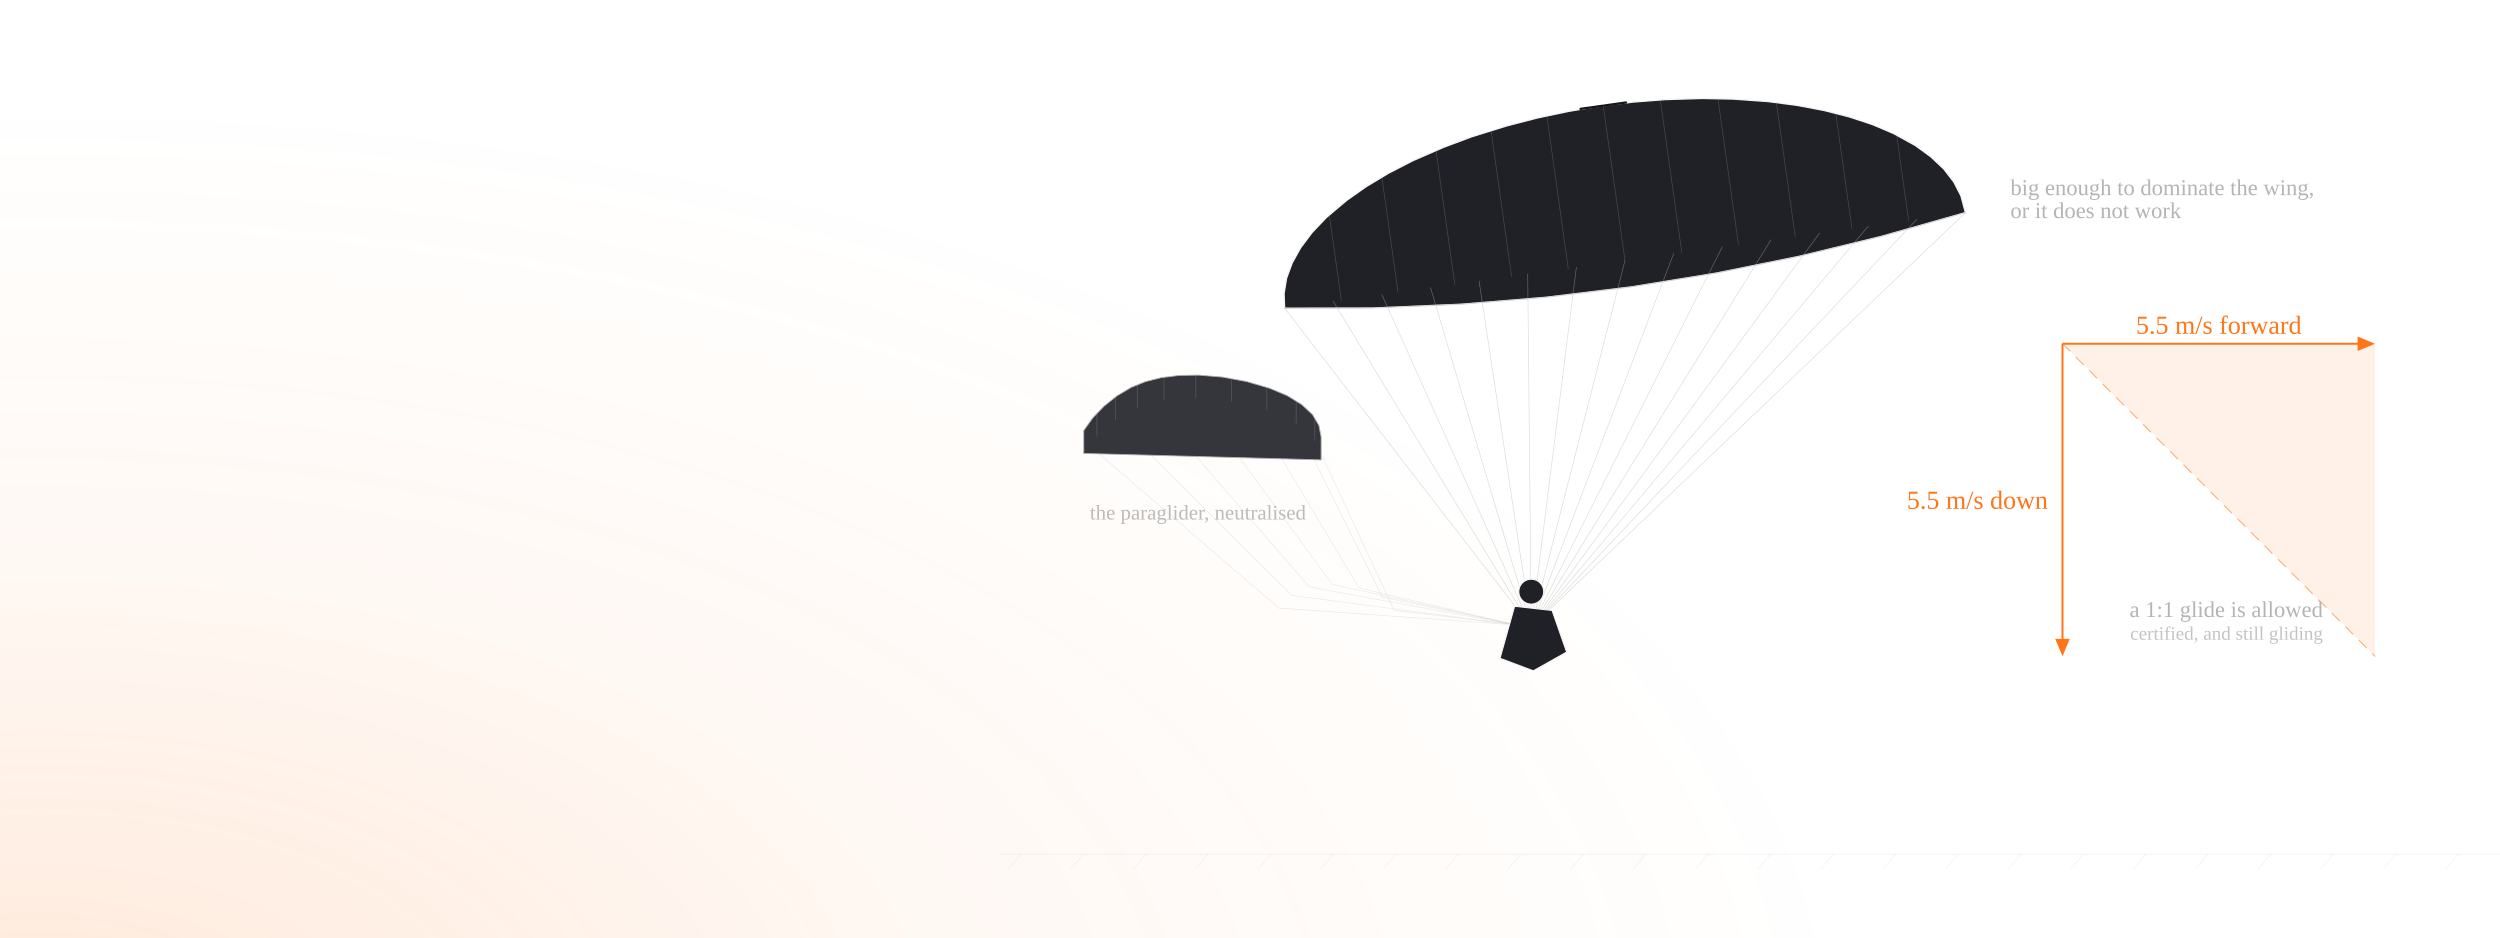
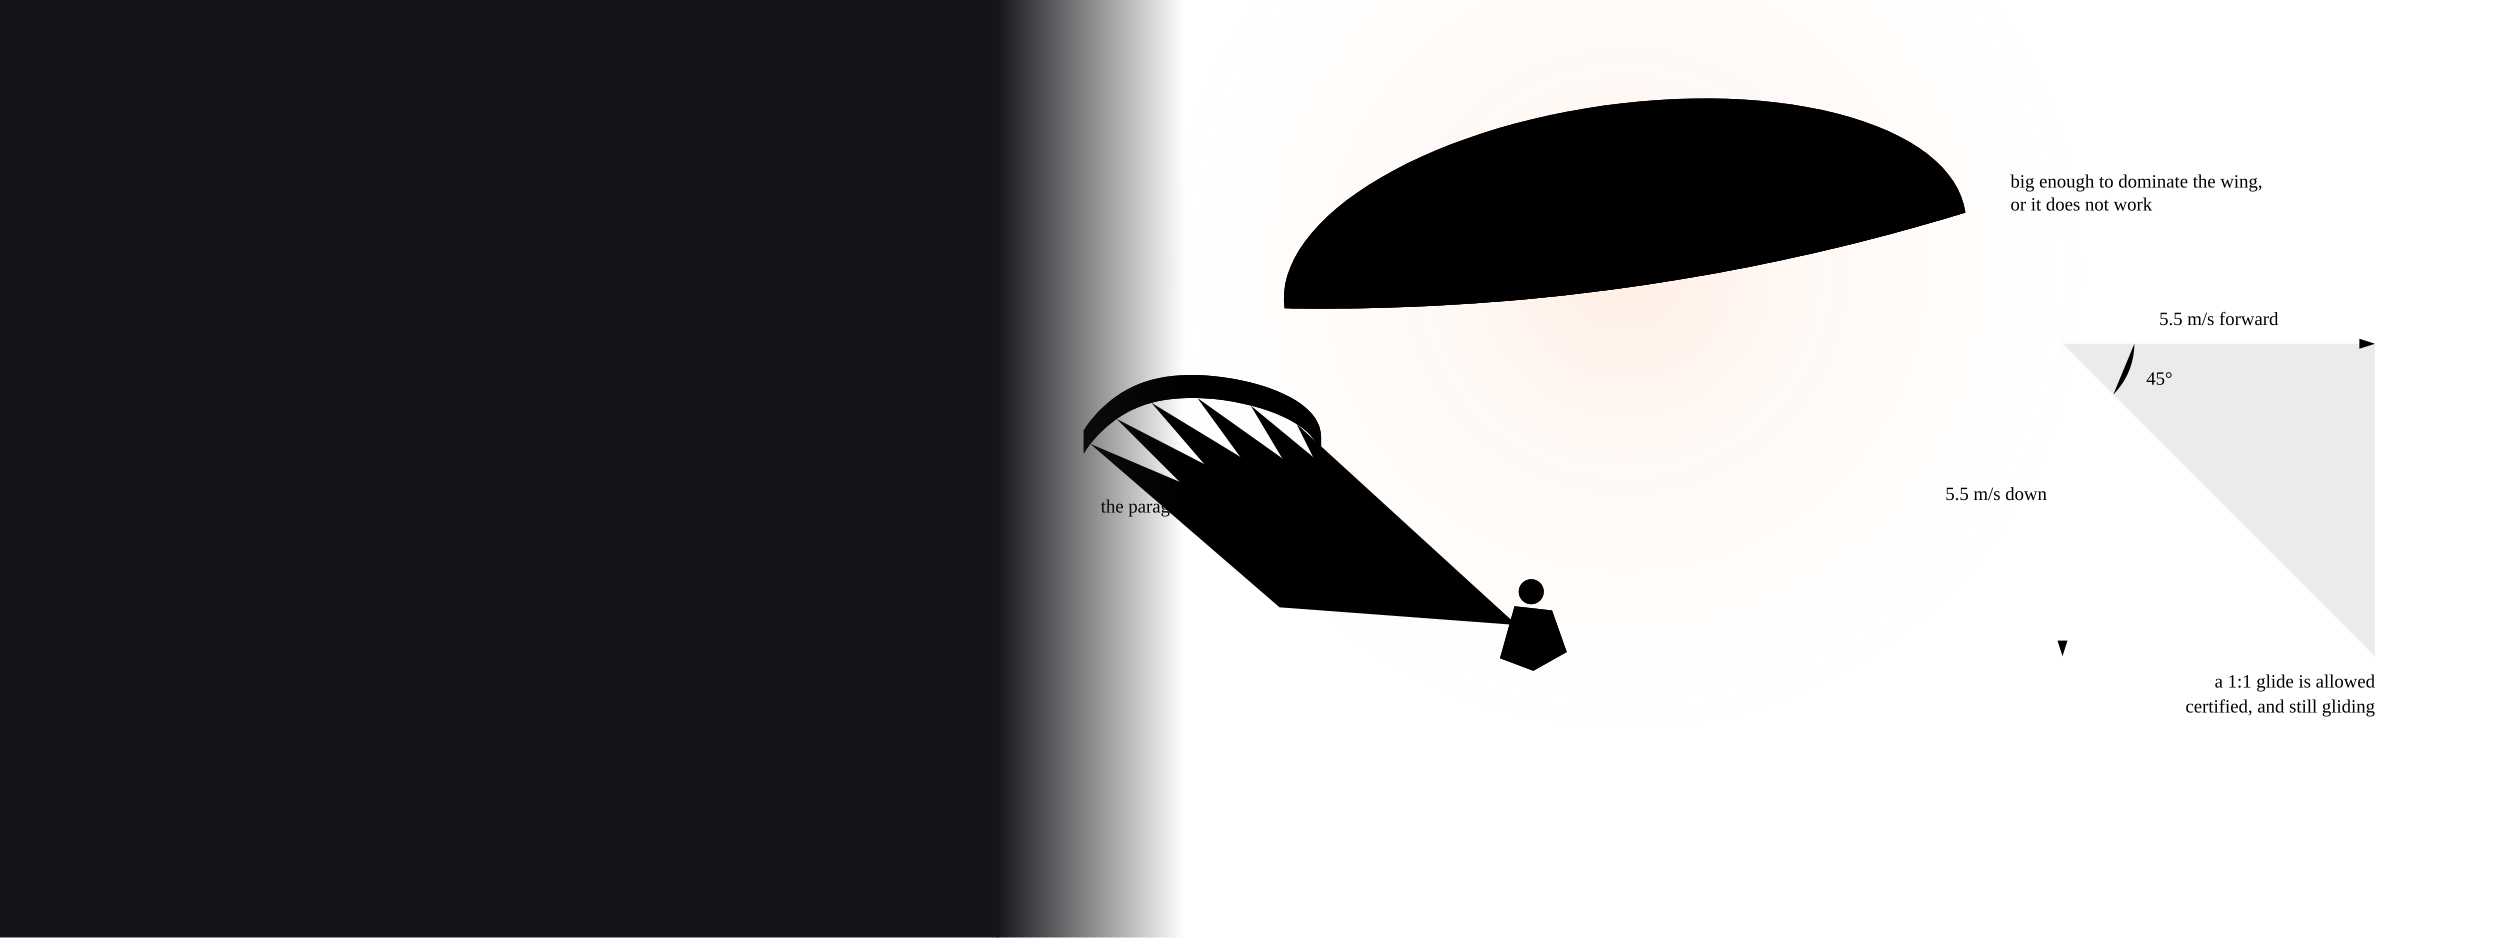
- <svg xmlns="http://www.w3.org/2000/svg" viewBox="0 0 2400 900">
+ <svg xmlns="http://www.w3.org/2000/svg" class="dk dk-rs-kye" viewBox="0 0 1600 600" role="img" aria-labelledby="dk-rs-kye-t dk-rs-kye-d">
  <defs>
-     <radialGradient id="kb-kb-know-your-equipment-g">
-       <stop offset="0" stop-color="#ff7517" stop-opacity=".16" />
-       <stop offset=".5" stop-color="#ff7517" stop-opacity=".05" />
+     <radialGradient id="rs-kye-g" gradientUnits="userSpaceOnUse" cx="1040" cy="173.3" r="300">
+       <stop offset="0" stop-color="#ff7517" stop-opacity="0.12" />
+       <stop offset="0.4" stop-color="#ff7517" stop-opacity="0.042" />
      <stop offset="1" stop-color="#ff7517" stop-opacity="0" />
    </radialGradient>
+     <linearGradient id="rs-kye-fl" x1="0" y1="0" x2="1" y2="0">
+       <stop offset="0" stop-color="#141519" stop-opacity="1" />
+       <stop offset="1" stop-color="#141519" stop-opacity="0" />
+     </linearGradient>
  </defs>
-   <ellipse cx="48" cy="990" rx="1728" ry="891" fill="url(#kb-kb-know-your-equipment-g)" />
-   <polyline points="960,820 2400,820" fill="none" stroke="#b4b4b4" stroke-width="0.7" vector-effect="non-scaling-stroke" stroke-linejoin="round" stroke-opacity="0.2" stroke-linecap="round" />
-   <polyline points="980,820 968,834" fill="none" stroke="#b4b4b4" stroke-width="0.6" vector-effect="non-scaling-stroke" stroke-linejoin="round" stroke-opacity="0.2" stroke-linecap="round" />
-   <polyline points="1040,820 1028,834" fill="none" stroke="#b4b4b4" stroke-width="0.6" vector-effect="non-scaling-stroke" stroke-linejoin="round" stroke-opacity="0.2" stroke-linecap="round" />
-   <polyline points="1100,820 1088,834" fill="none" stroke="#b4b4b4" stroke-width="0.6" vector-effect="non-scaling-stroke" stroke-linejoin="round" stroke-opacity="0.2" stroke-linecap="round" />
-   <polyline points="1160,820 1148,834" fill="none" stroke="#b4b4b4" stroke-width="0.6" vector-effect="non-scaling-stroke" stroke-linejoin="round" stroke-opacity="0.2" stroke-linecap="round" />
-   <polyline points="1220,820 1208,834" fill="none" stroke="#b4b4b4" stroke-width="0.6" vector-effect="non-scaling-stroke" stroke-linejoin="round" stroke-opacity="0.2" stroke-linecap="round" />
-   <polyline points="1280,820 1268,834" fill="none" stroke="#b4b4b4" stroke-width="0.6" vector-effect="non-scaling-stroke" stroke-linejoin="round" stroke-opacity="0.2" stroke-linecap="round" />
-   <polyline points="1340,820 1328,834" fill="none" stroke="#b4b4b4" stroke-width="0.6" vector-effect="non-scaling-stroke" stroke-linejoin="round" stroke-opacity="0.2" stroke-linecap="round" />
-   <polyline points="1400,820 1388,834" fill="none" stroke="#b4b4b4" stroke-width="0.6" vector-effect="non-scaling-stroke" stroke-linejoin="round" stroke-opacity="0.2" stroke-linecap="round" />
-   <polyline points="1460,820 1448,834" fill="none" stroke="#b4b4b4" stroke-width="0.6" vector-effect="non-scaling-stroke" stroke-linejoin="round" stroke-opacity="0.2" stroke-linecap="round" />
-   <polyline points="1520,820 1508,834" fill="none" stroke="#b4b4b4" stroke-width="0.6" vector-effect="non-scaling-stroke" stroke-linejoin="round" stroke-opacity="0.2" stroke-linecap="round" />
-   <polyline points="1580,820 1568,834" fill="none" stroke="#b4b4b4" stroke-width="0.6" vector-effect="non-scaling-stroke" stroke-linejoin="round" stroke-opacity="0.2" stroke-linecap="round" />
-   <polyline points="1640,820 1628,834" fill="none" stroke="#b4b4b4" stroke-width="0.6" vector-effect="non-scaling-stroke" stroke-linejoin="round" stroke-opacity="0.2" stroke-linecap="round" />
-   <polyline points="1700,820 1688,834" fill="none" stroke="#b4b4b4" stroke-width="0.6" vector-effect="non-scaling-stroke" stroke-linejoin="round" stroke-opacity="0.2" stroke-linecap="round" />
-   <polyline points="1760,820 1748,834" fill="none" stroke="#b4b4b4" stroke-width="0.6" vector-effect="non-scaling-stroke" stroke-linejoin="round" stroke-opacity="0.2" stroke-linecap="round" />
-   <polyline points="1820,820 1808,834" fill="none" stroke="#b4b4b4" stroke-width="0.6" vector-effect="non-scaling-stroke" stroke-linejoin="round" stroke-opacity="0.2" stroke-linecap="round" />
-   <polyline points="1880,820 1868,834" fill="none" stroke="#b4b4b4" stroke-width="0.6" vector-effect="non-scaling-stroke" stroke-linejoin="round" stroke-opacity="0.2" stroke-linecap="round" />
-   <polyline points="1940,820 1928,834" fill="none" stroke="#b4b4b4" stroke-width="0.6" vector-effect="non-scaling-stroke" stroke-linejoin="round" stroke-opacity="0.2" stroke-linecap="round" />
-   <polyline points="2000,820 1988,834" fill="none" stroke="#b4b4b4" stroke-width="0.6" vector-effect="non-scaling-stroke" stroke-linejoin="round" stroke-opacity="0.2" stroke-linecap="round" />
-   <polyline points="2060,820 2048,834" fill="none" stroke="#b4b4b4" stroke-width="0.6" vector-effect="non-scaling-stroke" stroke-linejoin="round" stroke-opacity="0.2" stroke-linecap="round" />
-   <polyline points="2120,820 2108,834" fill="none" stroke="#b4b4b4" stroke-width="0.6" vector-effect="non-scaling-stroke" stroke-linejoin="round" stroke-opacity="0.2" stroke-linecap="round" />
-   <polyline points="2180,820 2168,834" fill="none" stroke="#b4b4b4" stroke-width="0.6" vector-effect="non-scaling-stroke" stroke-linejoin="round" stroke-opacity="0.2" stroke-linecap="round" />
-   <polyline points="2240,820 2228,834" fill="none" stroke="#b4b4b4" stroke-width="0.6" vector-effect="non-scaling-stroke" stroke-linejoin="round" stroke-opacity="0.2" stroke-linecap="round" />
-   <polyline points="2300,820 2288,834" fill="none" stroke="#b4b4b4" stroke-width="0.6" vector-effect="non-scaling-stroke" stroke-linejoin="round" stroke-opacity="0.2" stroke-linecap="round" />
-   <polyline points="2360,820 2348,834" fill="none" stroke="#b4b4b4" stroke-width="0.6" vector-effect="non-scaling-stroke" stroke-linejoin="round" stroke-opacity="0.2" stroke-linecap="round" />
-   <polyline points="1266.7,432.1 1338.4,586 1456,600" fill="none" stroke="#b4b4b4" stroke-width="0.6" vector-effect="non-scaling-stroke" stroke-linejoin="round" stroke-opacity="0.3" stroke-linecap="round" />
-   <polyline points="1244.3,406.7 1327.1,573.3 1456,600" fill="none" stroke="#b4b4b4" stroke-width="0.6" vector-effect="non-scaling-stroke" stroke-linejoin="round" stroke-opacity="0.3" stroke-linecap="round" />
-   <polyline points="1199.6,389 1304.8,564.5 1456,600" fill="none" stroke="#b4b4b4" stroke-width="0.6" vector-effect="non-scaling-stroke" stroke-linejoin="round" stroke-opacity="0.3" stroke-linecap="round" />
-   <polyline points="1148,382 1279,561 1456,600" fill="none" stroke="#b4b4b4" stroke-width="0.6" vector-effect="non-scaling-stroke" stroke-linejoin="round" stroke-opacity="0.3" stroke-linecap="round" />
-   <polyline points="1103.9,387 1257,563.5 1456,600" fill="none" stroke="#b4b4b4" stroke-width="0.6" vector-effect="non-scaling-stroke" stroke-linejoin="round" stroke-opacity="0.3" stroke-linecap="round" />
-   <polyline points="1070.7,403.1 1240.3,571.6 1456,600" fill="none" stroke="#b4b4b4" stroke-width="0.6" vector-effect="non-scaling-stroke" stroke-linejoin="round" stroke-opacity="0.3" stroke-linecap="round" />
-   <polyline points="1045.6,427.5 1227.8,583.8 1456,600" fill="none" stroke="#b4b4b4" stroke-width="0.6" vector-effect="non-scaling-stroke" stroke-linejoin="round" stroke-opacity="0.3" stroke-linecap="round" />
-   <polygon points="1980,330 2280,330 2280,630" fill="var(--orange,#ff7517)" fill-opacity="0.1" />
-   <polygon points="1233.2,295.9 1232.7,281.7 1235.1,267.1 1240.5,252.4 1248.7,237.7 1259.7,223.1 1273.3,208.8 1292.6,192.5 1311.6,179.1 1332.9,166.3 1356.2,154.3 1385.8,141.4 1412.8,131.3 1445.9,121 1475.5,113.3 1505.8,106.9 1536.5,101.8 1567.5,98 1598.5,95.6 1634.1,94.5 1663.9,95.1 1697.5,97.5 1725,101.1 1751,106 1775.3,112.2 1797.7,119.6 1817.9,128.2 1838.6,139.6 1853.6,150.5 1866,162.2 1875.7,174.8 1882.5,188 1886.8,204.1 1805.9,227 1727.6,246 1647.5,262.2 1566.2,275.4 1484.2,285.4 1402.3,292.1 1317.3,295.7 1233.2,295.9" fill="#202127" stroke="var(--white,#f6f4f4)" stroke-width="1.3" vector-effect="non-scaling-stroke" stroke-linejoin="round" />
-   <polyline points="1233.2,295.9 1470,602" fill="none" stroke="#b4b4b4" stroke-width="0.6" vector-effect="non-scaling-stroke" stroke-linejoin="round" stroke-opacity="0.5" stroke-linecap="round" />
-   <polyline points="1279.9,289.4 1470,602" fill="none" stroke="#b4b4b4" stroke-width="0.6" vector-effect="non-scaling-stroke" stroke-linejoin="round" stroke-opacity="0.5" stroke-linecap="round" />
-   <polyline points="1326.6,282.8 1470,602" fill="none" stroke="#b4b4b4" stroke-width="0.6" vector-effect="non-scaling-stroke" stroke-linejoin="round" stroke-opacity="0.5" stroke-linecap="round" />
-   <polyline points="1373.3,276.2 1470,602" fill="none" stroke="#b4b4b4" stroke-width="0.6" vector-effect="non-scaling-stroke" stroke-linejoin="round" stroke-opacity="0.5" stroke-linecap="round" />
-   <polyline points="1419.9,269.7 1470,602" fill="none" stroke="#b4b4b4" stroke-width="0.6" vector-effect="non-scaling-stroke" stroke-linejoin="round" stroke-opacity="0.5" stroke-linecap="round" />
-   <polyline points="1466.6,263.1 1470,602" fill="none" stroke="#b4b4b4" stroke-width="0.6" vector-effect="non-scaling-stroke" stroke-linejoin="round" stroke-opacity="0.5" stroke-linecap="round" />
-   <polyline points="1513.3,256.6 1470,602" fill="none" stroke="#b4b4b4" stroke-width="0.6" vector-effect="non-scaling-stroke" stroke-linejoin="round" stroke-opacity="0.5" stroke-linecap="round" />
-   <polyline points="1560,250 1470,602" fill="none" stroke="#b4b4b4" stroke-width="0.6" vector-effect="non-scaling-stroke" stroke-linejoin="round" stroke-opacity="0.5" stroke-linecap="round" />
-   <polyline points="1606.7,243.4 1470,602" fill="none" stroke="#b4b4b4" stroke-width="0.6" vector-effect="non-scaling-stroke" stroke-linejoin="round" stroke-opacity="0.5" stroke-linecap="round" />
-   <polyline points="1653.4,236.9 1470,602" fill="none" stroke="#b4b4b4" stroke-width="0.6" vector-effect="non-scaling-stroke" stroke-linejoin="round" stroke-opacity="0.5" stroke-linecap="round" />
-   <polyline points="1700.1,230.3 1470,602" fill="none" stroke="#b4b4b4" stroke-width="0.6" vector-effect="non-scaling-stroke" stroke-linejoin="round" stroke-opacity="0.5" stroke-linecap="round" />
-   <polyline points="1746.7,223.8 1470,602" fill="none" stroke="#b4b4b4" stroke-width="0.6" vector-effect="non-scaling-stroke" stroke-linejoin="round" stroke-opacity="0.5" stroke-linecap="round" />
-   <polyline points="1793.4,217.2 1470,602" fill="none" stroke="#b4b4b4" stroke-width="0.6" vector-effect="non-scaling-stroke" stroke-linejoin="round" stroke-opacity="0.5" stroke-linecap="round" />
-   <polyline points="1840.1,210.6 1470,602" fill="none" stroke="#b4b4b4" stroke-width="0.6" vector-effect="non-scaling-stroke" stroke-linejoin="round" stroke-opacity="0.5" stroke-linecap="round" />
-   <polyline points="1886.8,204.1 1470,602" fill="none" stroke="#b4b4b4" stroke-width="0.6" vector-effect="non-scaling-stroke" stroke-linejoin="round" stroke-opacity="0.5" stroke-linecap="round" />
-   <polygon points="1268.3,419.5 1266.2,408.5 1260.1,398.1 1249.8,388.5 1235.9,379.9 1218.8,372.7 1196.8,366.3 1173.6,362 1150.8,360.1 1132.1,360.4 1115,362.5 1099.7,366.3 1086.1,371.8 1072.3,380 1060,389.8 1049.2,401 1040.4,413.3 1040.4,435.3 1268.3,441.5" fill="#202127" fill-opacity="0.9" stroke="#b4b4b4" stroke-width="0.9" vector-effect="non-scaling-stroke" stroke-linejoin="round" stroke-opacity="0.9" />
-   <polyline points="1233.2,295.9 1233.2,295.9" fill="none" stroke="#b4b4b4" stroke-width="0.6" vector-effect="non-scaling-stroke" stroke-linejoin="round" stroke-opacity="0.3" stroke-linecap="round" />
-   <polyline points="1287.7,288.3 1276.1,206.2" fill="none" stroke="#b4b4b4" stroke-width="0.6" vector-effect="non-scaling-stroke" stroke-linejoin="round" stroke-opacity="0.3" stroke-linecap="round" />
-   <polyline points="1342.1,280.6 1326.6,169.9" fill="none" stroke="#b4b4b4" stroke-width="0.6" vector-effect="non-scaling-stroke" stroke-linejoin="round" stroke-opacity="0.3" stroke-linecap="round" />
-   <polyline points="1396.6,273 1378.5,144.3" fill="none" stroke="#b4b4b4" stroke-width="0.6" vector-effect="non-scaling-stroke" stroke-linejoin="round" stroke-opacity="0.3" stroke-linecap="round" />
-   <polyline points="1451.1,265.3 1431.4,125.3" fill="none" stroke="#b4b4b4" stroke-width="0.6" vector-effect="non-scaling-stroke" stroke-linejoin="round" stroke-opacity="0.3" stroke-linecap="round" />
-   <polyline points="1505.5,257.7 1485,111.2" fill="none" stroke="#b4b4b4" stroke-width="0.6" vector-effect="non-scaling-stroke" stroke-linejoin="round" stroke-opacity="0.3" stroke-linecap="round" />
-   <polyline points="1560,250 1539.1,101.5" fill="none" stroke="#b4b4b4" stroke-width="0.6" vector-effect="non-scaling-stroke" stroke-linejoin="round" stroke-opacity="0.3" stroke-linecap="round" />
-   <polyline points="1614.5,242.3 1593.9,95.9" fill="none" stroke="#b4b4b4" stroke-width="0.6" vector-effect="non-scaling-stroke" stroke-linejoin="round" stroke-opacity="0.3" stroke-linecap="round" />
-   <polyline points="1668.9,234.7 1649.2,94.6" fill="none" stroke="#b4b4b4" stroke-width="0.6" vector-effect="non-scaling-stroke" stroke-linejoin="round" stroke-opacity="0.3" stroke-linecap="round" />
-   <polyline points="1723.4,227 1705.3,98.4" fill="none" stroke="#b4b4b4" stroke-width="0.6" vector-effect="non-scaling-stroke" stroke-linejoin="round" stroke-opacity="0.3" stroke-linecap="round" />
-   <polyline points="1777.9,219.4 1762.3,108.7" fill="none" stroke="#b4b4b4" stroke-width="0.6" vector-effect="non-scaling-stroke" stroke-linejoin="round" stroke-opacity="0.3" stroke-linecap="round" />
-   <polyline points="1832.3,211.7 1820.8,129.6" fill="none" stroke="#b4b4b4" stroke-width="0.6" vector-effect="non-scaling-stroke" stroke-linejoin="round" stroke-opacity="0.3" stroke-linecap="round" />
-   <polyline points="1886.8,204.1 1886.8,204.1" fill="none" stroke="#b4b4b4" stroke-width="0.6" vector-effect="non-scaling-stroke" stroke-linejoin="round" stroke-opacity="0.3" stroke-linecap="round" />
-   <polyline points="1233.2,295.9 1317.3,295.7 1402.3,292.1 1484.2,285.4 1566.2,275.4 1647.5,262.2 1727.6,246 1805.9,227 1886.8,204.1" fill="none" stroke="#b4b4b4" stroke-width="0.8" vector-effect="non-scaling-stroke" stroke-linejoin="round" stroke-opacity="0.6" stroke-linecap="round" />
-   <polyline points="1268.3,419.5 1268.3,441.5" fill="none" stroke="#b4b4b4" stroke-width="0.6" vector-effect="non-scaling-stroke" stroke-linejoin="round" stroke-opacity="0.3" stroke-linecap="round" />
-   <polyline points="1262.2,401 1262.2,423" fill="none" stroke="#b4b4b4" stroke-width="0.6" vector-effect="non-scaling-stroke" stroke-linejoin="round" stroke-opacity="0.3" stroke-linecap="round" />
-   <polyline points="1244.3,384.7 1244.3,406.7" fill="none" stroke="#b4b4b4" stroke-width="0.6" vector-effect="non-scaling-stroke" stroke-linejoin="round" stroke-opacity="0.3" stroke-linecap="round" />
-   <polyline points="1216.2,371.8 1216.2,393.8" fill="none" stroke="#b4b4b4" stroke-width="0.6" vector-effect="non-scaling-stroke" stroke-linejoin="round" stroke-opacity="0.3" stroke-linecap="round" />
-   <polyline points="1182.3,363.4 1182.3,385.4" fill="none" stroke="#b4b4b4" stroke-width="0.6" vector-effect="non-scaling-stroke" stroke-linejoin="round" stroke-opacity="0.3" stroke-linecap="round" />
-   <polyline points="1148,360 1148,382" fill="none" stroke="#b4b4b4" stroke-width="0.6" vector-effect="non-scaling-stroke" stroke-linejoin="round" stroke-opacity="0.3" stroke-linecap="round" />
-   <polyline points="1117.4,362.1 1117.4,384.1" fill="none" stroke="#b4b4b4" stroke-width="0.6" vector-effect="non-scaling-stroke" stroke-linejoin="round" stroke-opacity="0.3" stroke-linecap="round" />
-   <polyline points="1091.8,369.3 1091.8,391.3" fill="none" stroke="#b4b4b4" stroke-width="0.6" vector-effect="non-scaling-stroke" stroke-linejoin="round" stroke-opacity="0.3" stroke-linecap="round" />
-   <polyline points="1070.7,381.1 1070.7,403.1" fill="none" stroke="#b4b4b4" stroke-width="0.6" vector-effect="non-scaling-stroke" stroke-linejoin="round" stroke-opacity="0.3" stroke-linecap="round" />
-   <polyline points="1053.1,396.7 1053.1,418.7" fill="none" stroke="#b4b4b4" stroke-width="0.6" vector-effect="non-scaling-stroke" stroke-linejoin="round" stroke-opacity="0.3" stroke-linecap="round" />
-   <polyline points="1517.3,104.5 1560.9,98.4" fill="none" stroke="#141519" stroke-width="2.2" vector-effect="non-scaling-stroke" stroke-linejoin="round" stroke-linecap="round" />
-   <polyline points="1980,330 2280,630" fill="none" stroke="var(--orange,#ff7517)" stroke-width="1" vector-effect="non-scaling-stroke" stroke-linejoin="round" stroke-opacity="0.6" stroke-dasharray="10 8.3" stroke-linecap="round" />
-   <circle cx="1470" cy="568" r="12" fill="#202127" stroke="var(--white,#f6f4f4)" stroke-width="1.1" vector-effect="non-scaling-stroke" stroke-linejoin="round" />
-   <polygon points="1454,582 1490,586 1504,626 1472,644 1440,632" fill="#202127" stroke="var(--white,#f6f4f4)" stroke-width="1.1" vector-effect="non-scaling-stroke" stroke-linejoin="round" />
-   <line x1="1980" y1="330" x2="1980" y2="620" fill="none" stroke="var(--orange,#ff7517)" stroke-width="1.9" vector-effect="non-scaling-stroke" stroke-linejoin="round" />
-   <polygon points="1980,630 1973,613.3 1987,613.3" fill="var(--orange,#ff7517)" />
-   <line x1="1980" y1="330" x2="2270" y2="330" fill="none" stroke="var(--orange,#ff7517)" stroke-width="1.9" vector-effect="non-scaling-stroke" stroke-linejoin="round" />
-   <polygon points="2280,330 2263.3,336.9 2263.3,323.1" fill="var(--orange,#ff7517)" />
-   <text x="1966" y="480" text-anchor="end" dominant-baseline="central" font-family="var(--font-body,'DM Sans',sans-serif)" font-size="25" font-weight="400" fill="var(--orange,#ff7517)">5.5 m/s down</text>
-   <text x="2130" y="312" text-anchor="middle" dominant-baseline="central" font-family="var(--font-body,'DM Sans',sans-serif)" font-size="25" font-weight="400" fill="var(--orange,#ff7517)">5.5 m/s forward</text>
-   <text x="2230" y="585" text-anchor="end" dominant-baseline="central" font-family="var(--font-body,'DM Sans',sans-serif)" font-size="21.7" font-weight="400" fill="#b4b4b4">a 1:1 glide is allowed</text>
-   <text x="2230" y="608" text-anchor="end" dominant-baseline="central" font-family="var(--font-body,'DM Sans',sans-serif)" font-size="18.3" font-weight="400" fill="#b4b4b4" fill-opacity="0.8">certified, and still gliding</text>
-   <text x="1930" y="180" text-anchor="start" dominant-baseline="central" font-family="var(--font-body,'DM Sans',sans-serif)" font-size="21.7" font-weight="400" fill="#b4b4b4">big enough to dominate the wing,</text>
-   <text x="1930" y="202" text-anchor="start" dominant-baseline="central" font-family="var(--font-body,'DM Sans',sans-serif)" font-size="21.7" font-weight="400" fill="#b4b4b4">or it does not work</text>
-   <text x="1150" y="492" text-anchor="middle" dominant-baseline="central" font-family="var(--font-body,'DM Sans',sans-serif)" font-size="20" font-weight="400" fill="#b4b4b4" fill-opacity="0.9">the paraglider, neutralised</text>
+   <circle cx="1040" cy="173.3" r="300" fill="url(#rs-kye-g)" />
+   <path class="f" d="M822.1,197.3 L821.7,192.1 L821.9,186.8 L822.6,181.4 L824,176 L826,170.6 L828.5,165.2 L831.6,159.8 L835.3,154.4 L839.6,149 L844.4,143.7 L849.7,138.4 L855.6,133.2 L861.9,128.1 L868.8,123.2 L876.1,118.3 L883.9,113.6 L892.1,109 L900.7,104.5 L909.7,100.3 L919,96.2 L928.7,92.3 L938.7,88.7 L948.9,85.2 L959.4,81.9 L970.2,78.9 L981.1,76.2 L992.2,73.6 L1003.4,71.4 L1014.7,69.4 L1026.1,67.6 L1037.5,66.2 L1048.9,65 L1060.3,64.1 L1071.7,63.4 L1082.9,63.1 L1094.1,63 L1105.1,63.2 L1115.9,63.7 L1126.5,64.5 L1136.9,65.6 L1147,66.9 L1156.8,68.6 L1166.3,70.4 L1175.4,72.6 L1184.2,75 L1192.6,77.7 L1200.5,80.6 L1208.1,83.7 L1215.1,87.1 L1221.7,90.6 L1227.8,94.4 L1233.4,98.4 L1238.4,102.6 L1242.9,106.9 L1246.8,111.5 L1250.2,116.1 L1253,120.9 L1255.2,125.9 L1256.8,130.9 L1257.9,136 L1257.9,136 L1257.6,136.1 L1256.7,136.4 L1255.2,136.8 L1253.2,137.5 L1250.6,138.2 L1247.4,139.2 L1243.7,140.3 L1239.4,141.5 L1234.6,142.9 L1229.3,144.4 L1223.4,146.1 L1217.1,147.8 L1210.3,149.7 L1203,151.6 L1195.3,153.6 L1187.1,155.7 L1178.6,157.8 L1169.6,159.9 L1160.4,162.1 L1150.7,164.2 L1140.8,166.4 L1130.6,168.5 L1120.2,170.7 L1109.5,172.7 L1098.6,174.8 L1087.6,176.7 L1076.4,178.6 L1065.2,180.4 L1053.8,182.2 L1042.4,183.8 L1031,185.4 L1019.6,186.8 L1008.3,188.2 L997,189.5 L985.9,190.6 L974.9,191.7 L964,192.6 L953.4,193.4 L943,194.2 L932.9,194.8 L923,195.4 L913.5,195.9 L904.4,196.3 L895.6,196.6 L887.2,196.9 L879.2,197.1 L871.6,197.3 L864.6,197.4 L858,197.4 L851.9,197.5 L846.4,197.5 L841.4,197.5 L836.9,197.5 L833,197.4 L829.7,197.4 L827,197.4 L824.9,197.3 L823.4,197.3 L822.4,197.3 L822.1,197.3 Z" />
+   <path class="o" d="M822.1,197.3 L821.7,192.1 L821.9,186.8 L822.6,181.4 L824,176 L826,170.6 L828.5,165.2 L831.6,159.8 L835.3,154.4 L839.6,149 L844.4,143.7 L849.7,138.4 L855.6,133.2 L861.9,128.1 L868.8,123.2 L876.1,118.3 L883.9,113.6 L892.1,109 L900.7,104.5 L909.7,100.3 L919,96.2 L928.7,92.3 L938.7,88.7 L948.9,85.2 L959.4,81.9 L970.2,78.9 L981.1,76.2 L992.2,73.6 L1003.4,71.4 L1014.7,69.4 L1026.1,67.6 L1037.5,66.2 L1048.9,65 L1060.3,64.1 L1071.7,63.4 L1082.9,63.1 L1094.1,63 L1105.1,63.2 L1115.9,63.7 L1126.5,64.5 L1136.9,65.6 L1147,66.9 L1156.8,68.6 L1166.3,70.4 L1175.4,72.6 L1184.2,75 L1192.6,77.7 L1200.5,80.6 L1208.1,83.7 L1215.1,87.1 L1221.7,90.6 L1227.8,94.4 L1233.4,98.4 L1238.4,102.6 L1242.9,106.9 L1246.8,111.5 L1250.2,116.1 L1253,120.9 L1255.2,125.9 L1256.8,130.9 L1257.9,136 L1257.9,136 L1257.6,136.1 L1256.7,136.4 L1255.2,136.8 L1253.2,137.5 L1250.6,138.2 L1247.4,139.2 L1243.7,140.3 L1239.4,141.5 L1234.6,142.9 L1229.3,144.4 L1223.4,146.1 L1217.1,147.8 L1210.3,149.7 L1203,151.6 L1195.3,153.6 L1187.1,155.7 L1178.6,157.8 L1169.6,159.9 L1160.4,162.1 L1150.7,164.2 L1140.8,166.4 L1130.6,168.5 L1120.2,170.7 L1109.5,172.7 L1098.6,174.8 L1087.6,176.7 L1076.4,178.6 L1065.2,180.4 L1053.8,182.2 L1042.4,183.8 L1031,185.4 L1019.6,186.8 L1008.3,188.2 L997,189.5 L985.9,190.6 L974.9,191.7 L964,192.6 L953.4,193.4 L943,194.2 L932.9,194.8 L923,195.4 L913.5,195.9 L904.4,196.3 L895.6,196.6 L887.2,196.9 L879.2,197.1 L871.6,197.3 L864.6,197.4 L858,197.4 L851.9,197.5 L846.4,197.5 L841.4,197.5 L836.9,197.5 L833,197.4 L829.7,197.4 L827,197.4 L824.9,197.3 L823.4,197.3 L822.4,197.3 L822.1,197.3 Z" />
+   <path class="g" d="M822.1,197.3 L822.1,197.3" />
+   <path class="g" d="M858.5,192.2 L850.8,137.4" />
+   <path class="g" d="M894.8,187.1 L884.4,113.3" />
+   <path class="g" d="M931.1,182 L919,96.2" />
+   <path class="g" d="M967.4,176.9 L954.3,83.5" />
+   <path class="g" d="M1003.7,171.8 L990,74.1" />
+   <path class="g" d="M1040,166.7 L1026.1,67.6" />
+   <path class="g" d="M1076.3,161.6 L1062.6,63.9" />
+   <path class="g" d="M1112.6,156.5 L1099.5,63.1" />
+   <path class="g" d="M1148.9,151.4 L1136.9,65.6" />
+   <path class="g" d="M1185.2,146.3 L1174.9,72.4" />
+   <path class="g" d="M1221.5,141.2 L1213.9,86.4" />
+   <path class="g" d="M1257.9,136 L1257.9,136" />
+   <path class="d" d="M822.1,197.3 L822.4,197.3 L823.4,197.3 L824.9,197.3 L827,197.4 L829.7,197.4 L833,197.4 L836.9,197.5 L841.4,197.5 L846.4,197.5 L851.9,197.5 L858,197.4 L864.6,197.4 L871.6,197.3 L879.2,197.1 L887.2,196.9 L895.6,196.6 L904.4,196.3 L913.5,195.9 L923,195.4 L932.9,194.8 L943,194.2 L953.4,193.4 L964,192.6 L974.9,191.7 L985.9,190.6 L997,189.5 L1008.3,188.2 L1019.6,186.8 L1031,185.4 L1042.4,183.8 L1053.8,182.2 L1065.2,180.4 L1076.4,178.6 L1087.6,176.7 L1098.6,174.8 L1109.5,172.7 L1120.2,170.7 L1130.6,168.5 L1140.8,166.4 L1150.7,164.2 L1160.4,162.1 L1169.6,159.9 L1178.6,157.8 L1187.1,155.7 L1195.3,153.6 L1203,151.6 L1210.3,149.7 L1217.1,147.8 L1223.4,146.1 L1229.3,144.4 L1234.6,142.9 L1239.4,141.5 L1243.7,140.3 L1247.4,139.2 L1250.6,138.2 L1253.2,137.5 L1255.2,136.8 L1256.7,136.4 L1257.6,136.1 L1257.9,136" />
+   <path class="g" d="M822.1,197.3 L980,401.3" />
+   <path class="g" d="M853.3,192.9 L980,401.3" />
+   <path class="g" d="M884.4,188.5 L980,401.3" />
+   <path class="g" d="M915.5,184.2 L980,401.3" />
+   <path class="g" d="M946.6,179.8 L980,401.3" />
+   <path class="g" d="M977.8,175.4 L980,401.3" />
+   <path class="g" d="M1008.9,171 L980,401.3" />
+   <path class="g" d="M1040,166.7 L980,401.3" />
+   <path class="g" d="M1071.1,162.3 L980,401.3" />
+   <path class="g" d="M1102.2,157.9 L980,401.3" />
+   <path class="g" d="M1133.4,153.5 L980,401.3" />
+   <path class="g" d="M1164.5,149.2 L980,401.3" />
+   <path class="g" d="M1195.6,144.8 L980,401.3" />
+   <path class="g" d="M1226.7,140.4 L980,401.3" />
+   <path class="g" d="M1257.9,136 L980,401.3" />
+   <path class="f" d="M972,378.7 a8,8 0 1,0 16,0 a8,8 0 1,0 -16,0" />
+   <path class="o" d="M972,378.7 a8,8 0 1,0 16,0 a8,8 0 1,0 -16,0" />
+   <path class="f" d="M969.3,388 L993.3,390.7 L1002.7,417.3 L981.3,429.3 L960,421.3 Z" />
+   <path class="o" d="M969.3,388 L993.3,390.7 L1002.7,417.3 L981.3,429.3 L960,421.3 Z" />
+   <path class="f" d="M845.5,279.7 L845.2,276.5 L844.5,273.4 L843.3,270.4 L841.6,267.4 L839.3,264.5 L836.6,261.8 L833.4,259.1 L829.8,256.6 L825.7,254.2 L821.2,252 L816.4,249.9 L811.3,248 L805.9,246.3 L800.4,244.8 L794.7,243.5 L789,242.4 L783.2,241.5 L777.5,240.8 L771.8,240.3 L766.3,240 L760.9,240 L755.7,240.2 L750.7,240.6 L745.9,241.2 L741.3,242.1 L736.9,243.1 L732.7,244.4 L728.8,245.8 L725,247.5 L721.4,249.3 L717.9,251.3 L714.6,253.5 L711.5,255.8 L708.5,258.3 L705.6,260.9 L702.8,263.6 L700.3,266.5 L697.8,269.4 L695.6,272.4 L693.6,275.5 L693.6,290.2 L695.6,287.1 L697.8,284.1 L700.3,281.1 L702.8,278.3 L705.6,275.6 L708.5,272.9 L711.5,270.5 L714.6,268.1 L717.9,266 L721.4,263.9 L725,262.1 L728.8,260.5 L732.7,259 L736.9,257.8 L741.3,256.7 L745.9,255.9 L750.7,255.3 L755.7,254.9 L760.9,254.7 L766.3,254.7 L771.8,255 L777.5,255.4 L783.2,256.1 L789,257 L794.7,258.2 L800.4,259.5 L805.9,261 L811.3,262.7 L816.4,264.6 L821.2,266.7 L825.7,268.9 L829.8,271.3 L833.4,273.8 L836.6,276.4 L839.3,279.2 L841.6,282.1 L843.3,285.1 L844.5,288.1 L845.2,291.2 L845.5,294.4 Z" />
+   <path class="d" d="M845.5,279.7 L845.2,276.5 L844.5,273.4 L843.3,270.4 L841.6,267.4 L839.3,264.5 L836.6,261.8 L833.4,259.1 L829.8,256.6 L825.7,254.2 L821.2,252 L816.4,249.9 L811.3,248 L805.9,246.3 L800.4,244.8 L794.7,243.5 L789,242.4 L783.2,241.5 L777.5,240.8 L771.8,240.3 L766.3,240 L760.9,240 L755.7,240.2 L750.7,240.6 L745.9,241.2 L741.3,242.1 L736.9,243.1 L732.7,244.4 L728.8,245.8 L725,247.5 L721.4,249.3 L717.9,251.3 L714.6,253.5 L711.5,255.8 L708.5,258.3 L705.6,260.9 L702.8,263.6 L700.3,266.5 L697.8,269.4 L695.6,272.4 L693.6,275.5 L693.6,290.2 L695.6,287.1 L697.8,284.1 L700.3,281.1 L702.8,278.3 L705.6,275.6 L708.5,272.9 L711.5,270.5 L714.6,268.1 L717.9,266 L721.4,263.9 L725,262.1 L728.8,260.5 L732.7,259 L736.9,257.8 L741.3,256.7 L745.9,255.9 L750.7,255.3 L755.7,254.9 L760.9,254.7 L766.3,254.7 L771.8,255 L777.5,255.4 L783.2,256.1 L789,257 L794.7,258.2 L800.4,259.5 L805.9,261 L811.3,262.7 L816.4,264.6 L821.2,266.7 L825.7,268.9 L829.8,271.3 L833.4,273.8 L836.6,276.4 L839.3,279.2 L841.6,282.1 L843.3,285.1 L844.5,288.1 L845.2,291.2 L845.5,294.4 Z" />
+   <path class="g" d="M844.5,288.1 L892.3,390.7 L970.7,400" />
+   <path class="g" d="M829.8,271.3 L884.9,382.3 L970.7,400" />
+   <path class="g" d="M800.4,259.5 L870.2,376.4 L970.7,400" />
+   <path class="g" d="M766.3,254.7 L853.1,374 L970.7,400" />
+   <path class="g" d="M736.9,257.8 L838.4,375.6 L970.7,400" />
+   <path class="g" d="M714.6,268.1 L827.3,380.7 L970.7,400" />
+   <path class="g" d="M697.8,284.1 L818.9,388.7 L970.7,400" />
+   <text x="766.7" y="328" class="sub" text-anchor="middle">the paraglider, neutralised</text>
+   <path class="fa" style="fill-opacity:.08" d="M1320,220 L1520,220 L1520,420 Z" />
+   <path class="a" d="M1320,220 L1320,413" />
+   <path class="fa" d="M1320,420 L1316.8,410 L1323.2,410 Z" />
+   <path class="a" d="M1320,220 L1513,220" />
+   <path class="fa" d="M1520,220 L1510,223.2 L1510,216.8 Z" />
+   <path class="a" d="M1320,220 L1520,420" style="stroke-dasharray:6 5" />
+   <path class="fl" d="M1320,220 L1520,420" fill="none" stroke="#f6f4f4" stroke-opacity="0.6" stroke-width="1.4" stroke-linecap="round" vector-effect="non-scaling-stroke" />
+   <path class="a" d="M1366,220 A46,46 0 0,1 1352.5,252.5" />
+   <text x="1373.6" y="246.2" class="val">45°</text>
+   <text x="1310" y="320" class="val" text-anchor="end">5.5 m/s down</text>
+   <text x="1420" y="208" class="val" text-anchor="middle">5.5 m/s forward</text>
+   <text x="1520" y="440" class="tv" text-anchor="end">a 1:1 glide is allowed</text>
+   <text x="1520" y="456" class="sub" text-anchor="end">certified, and still gliding</text>
+   <text x="1286.7" y="120" class="sub">big enough to dominate the wing,</text>
+   <text x="1286.7" y="134.7" class="sub">or it does not work</text>
+   <path class="h" d="M640,546.7 L1600,546.7" />
+   <rect x="638" y="0" width="120" height="600" fill="url(#rs-kye-fl)" />
+   <rect x="0" y="0" width="639" height="600" fill="#141519" />
</svg>
